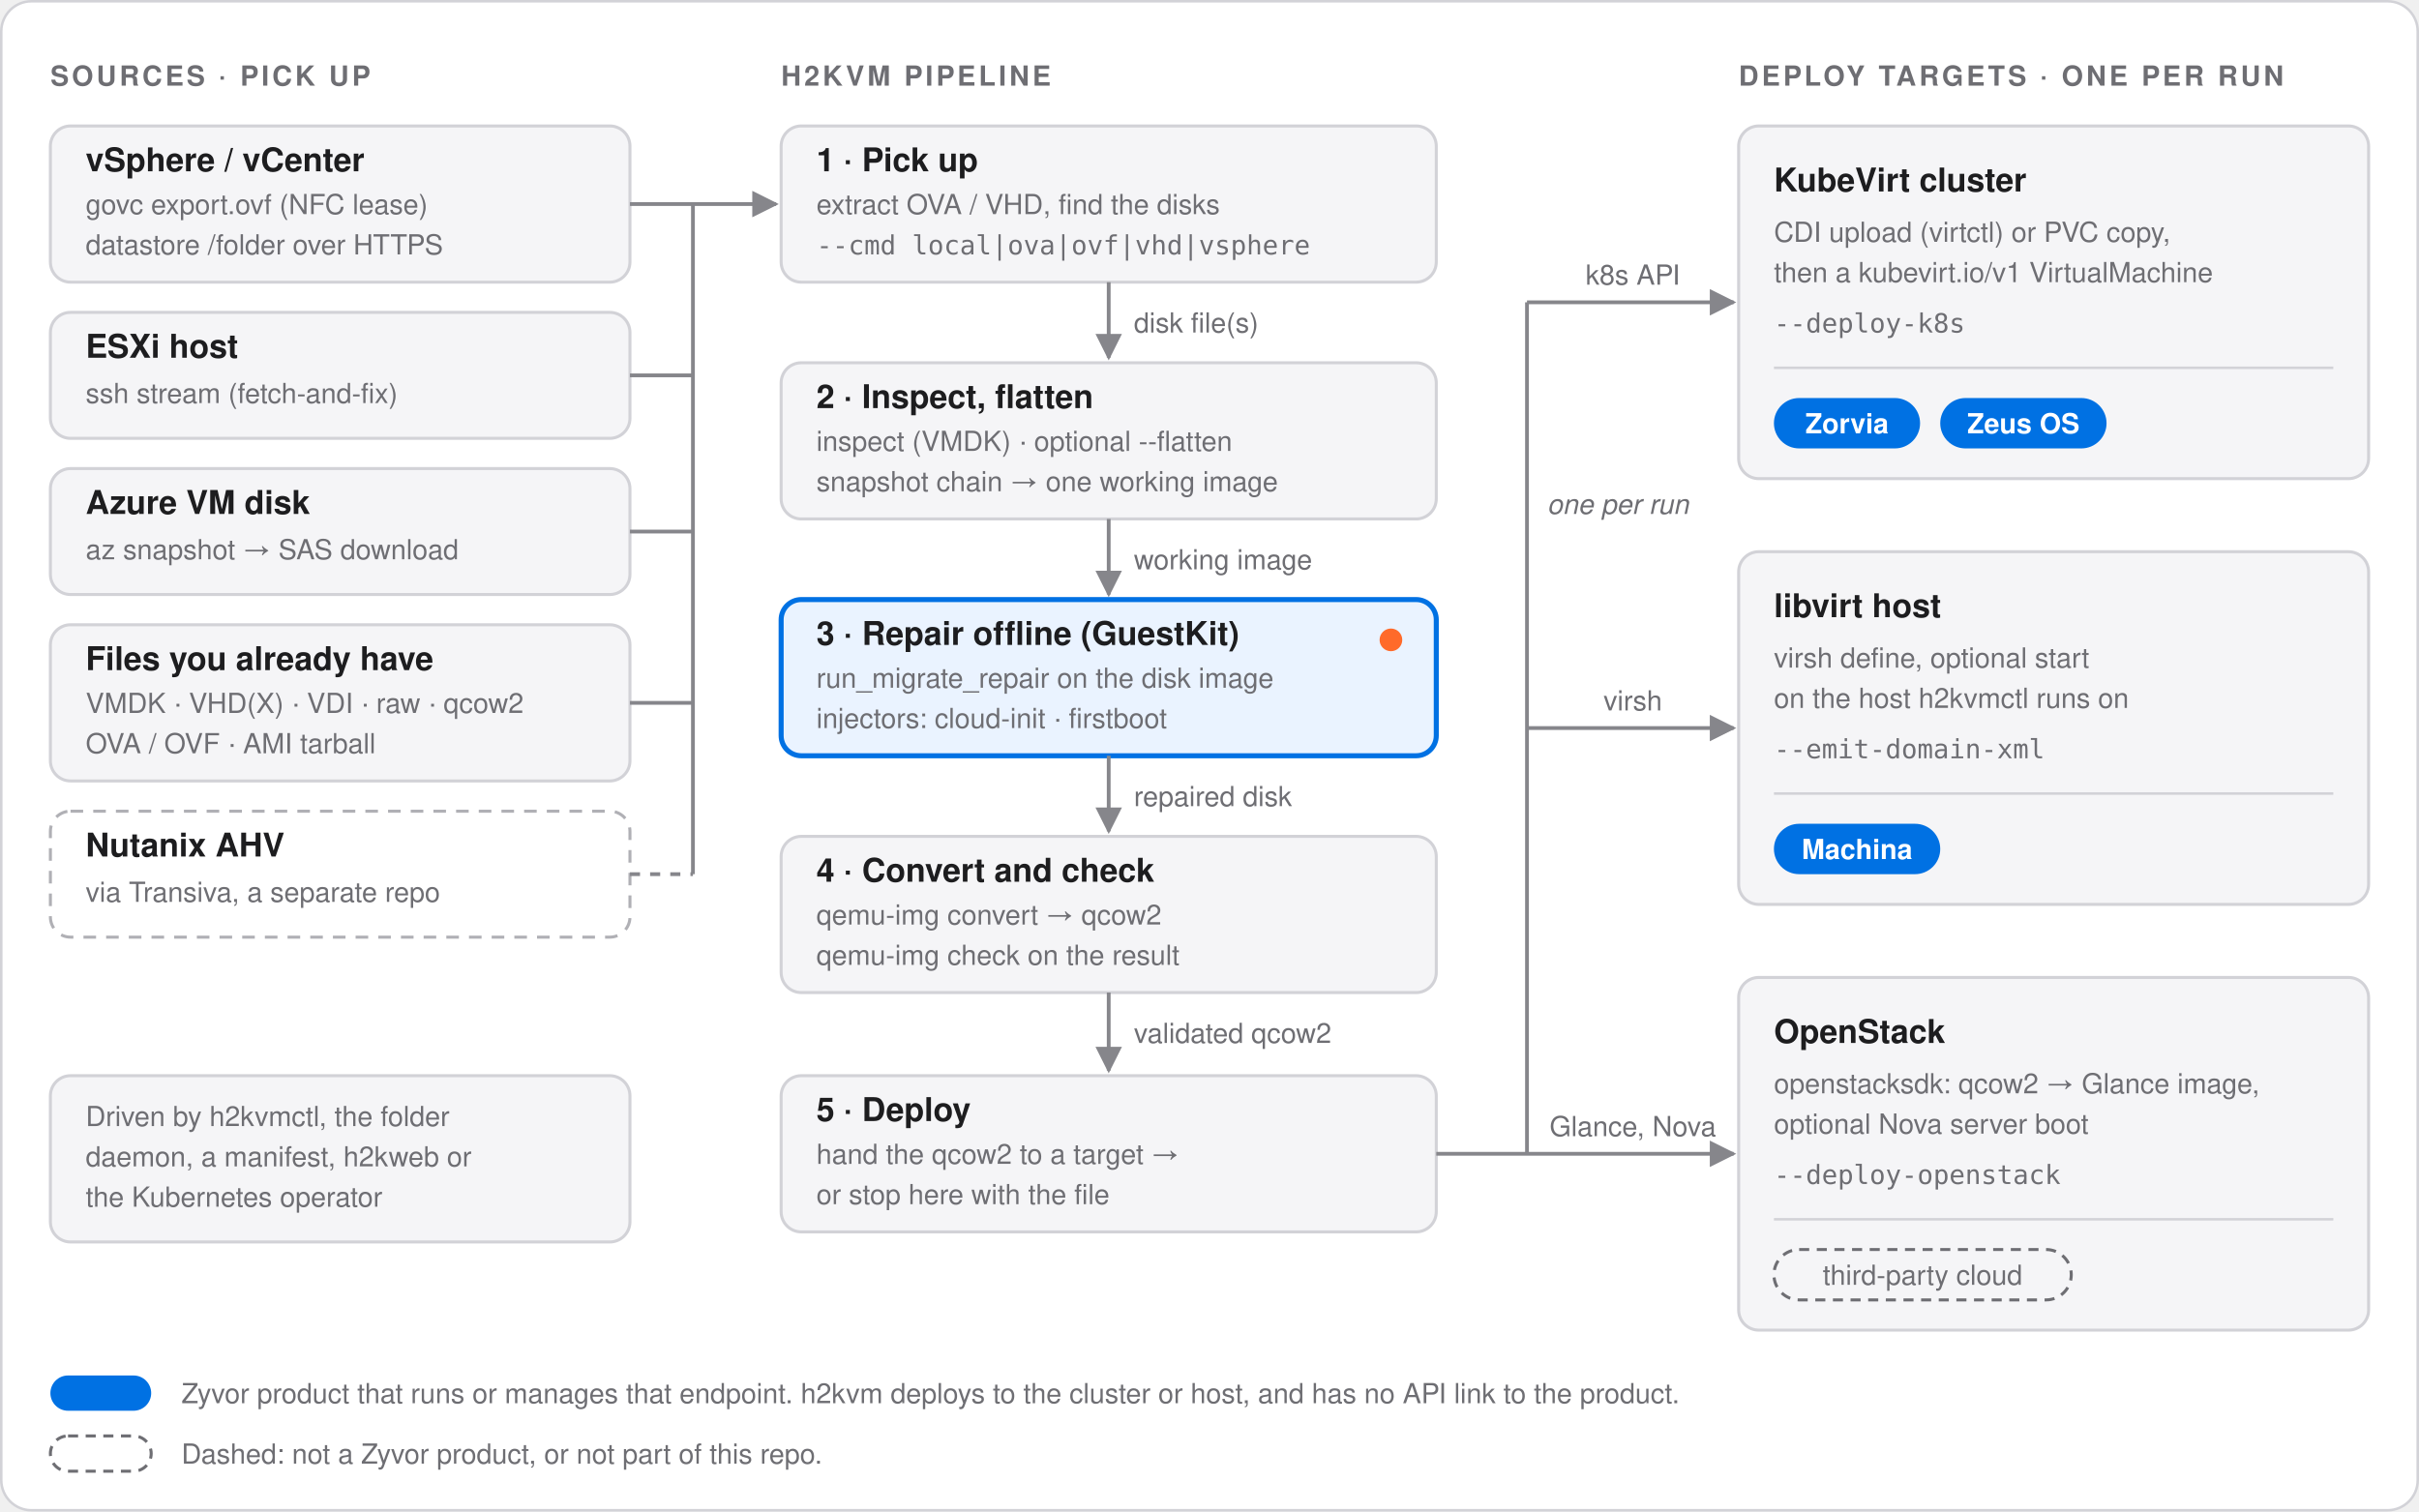
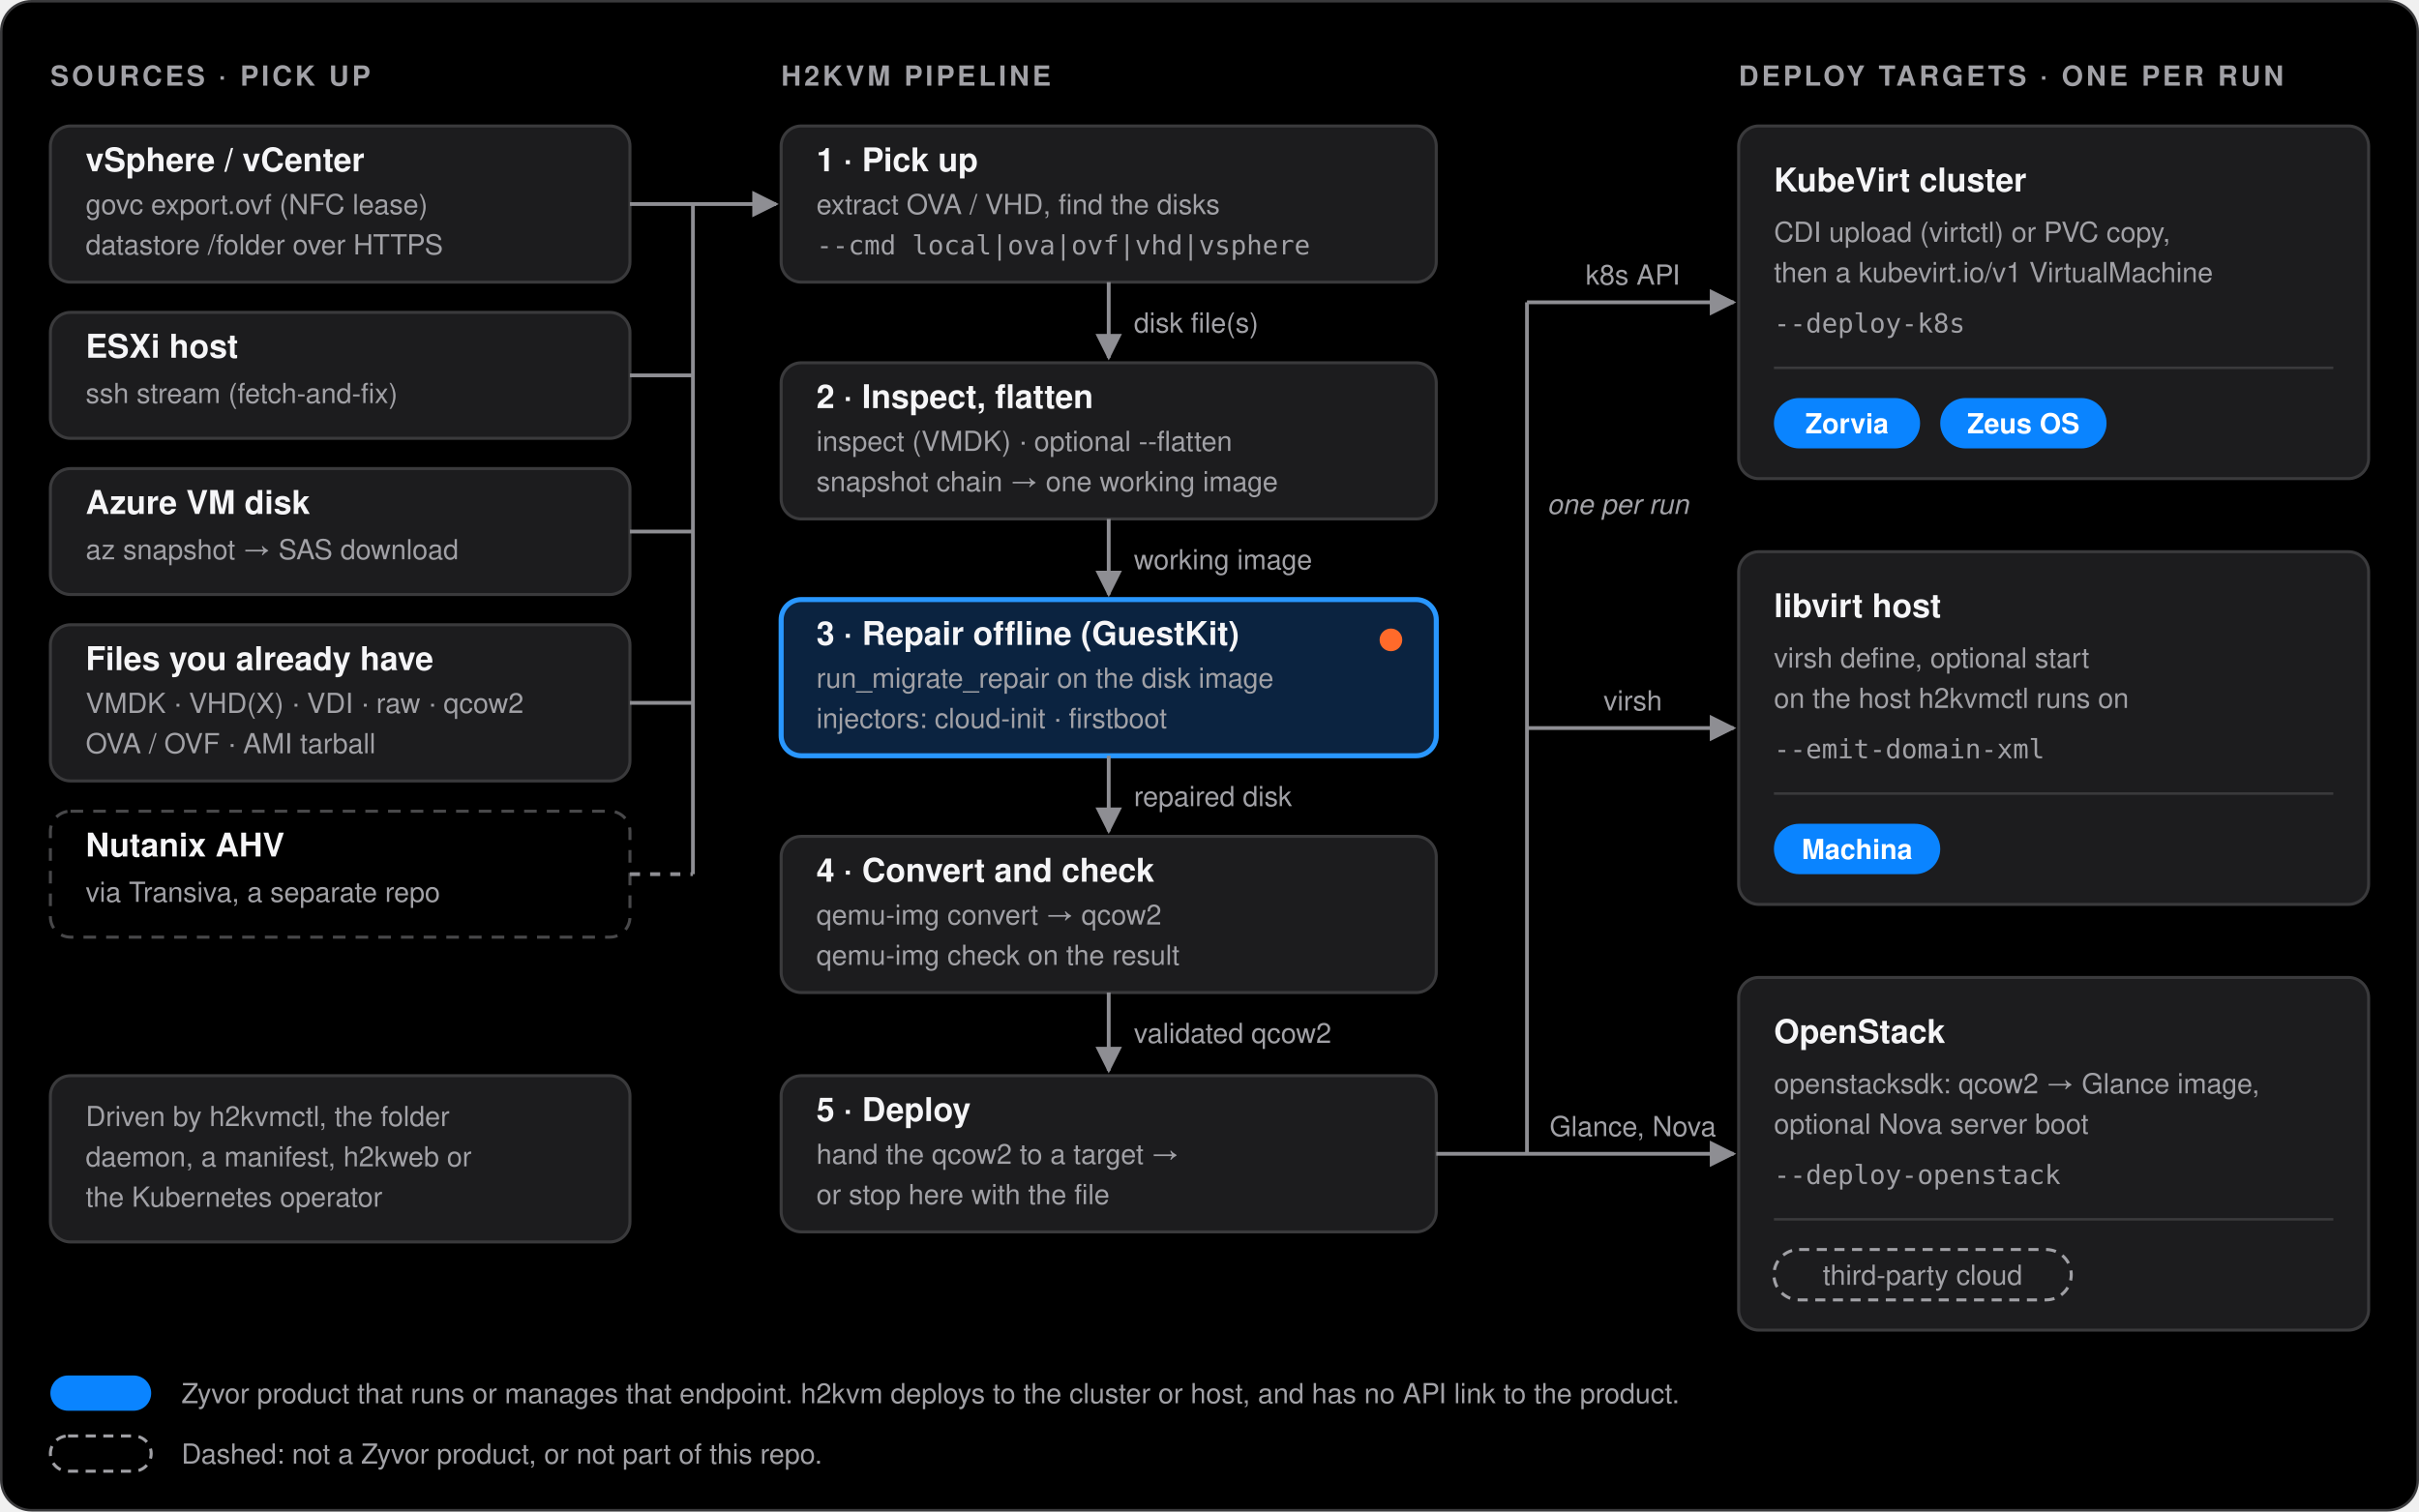
<svg xmlns="http://www.w3.org/2000/svg" viewBox="0 0 960 600" role="img" aria-labelledby="t d">
  <style>
    text { font-family: "Helvetica Neue", -apple-system, "Segoe UI", Helvetica, Arial, sans-serif; }
    .box { stroke-width: 1.2; }
    .hot { stroke-width: 2; }
    .ext { fill: none; stroke-width: 1.2; stroke-dasharray: 5 4; }
    .ln { stroke-width: 1.5; fill: none; }
    .lnd { stroke-width: 1.5; fill: none; stroke-dasharray: 4 4; }
    .div { stroke-width: 1; }
    .t { font-size: 13px; font-weight: 700; }
    .d { font-size: 11px; }
    .m { font-family: Menlo, ui-monospace, SFMono-Regular, Consolas, monospace; font-size: 10.5px; }
    .lbl { font-size: 11px; }
    .hdr { font-size: 11px; font-weight: 700; letter-spacing: 1.2px; }
    .chipt { font-size: 11px; font-weight: 700; text-anchor: middle; }
    .chipx { fill: none; stroke-width: 1.2; stroke-dasharray: 4 3; }
    .chipxt { font-size: 11px; text-anchor: middle; }
-     text { fill: #1d1d1f; }
-     .bg { fill: #ffffff; stroke: #d2d2d7; }
-     .box { fill: #f5f5f7; stroke: #d2d2d7; }
-     .hot { fill: #eaf3ff; stroke: #0071e3; }
-     .ext { stroke: #b0b0b5; }
-     .ln, .lnd { stroke: #86868b; }
-     .div { stroke: #d2d2d7; }
-     .ah { fill: #86868b; }
-     .chip { fill: #0071e3; }
+     text { fill: #f5f5f7; }
+     .bg { fill: #000000; stroke: #3a3a3c; }
+     .box { fill: #1c1c1e; stroke: #3a3a3c; }
+     .hot { fill: #0b2340; stroke: #2997ff; }
+     .ext { stroke: #48484a; }
+     .ln, .lnd { stroke: #8e8e93; }
+     .div { stroke: #3a3a3c; }
+     .ah { fill: #8e8e93; }
+     .chip { fill: #0a84ff; }
    .chipt { fill: #ffffff; }
-     .d, .m, .lbl, .hdr, .chipxt { fill: #6e6e73; }
-     .chipx { stroke: #6e6e73; }
-     @media (prefers-color-scheme: dark) {
-       text { fill: #f5f5f7; }
-       .bg { fill: #000000; stroke: #3a3a3c; }
-       .box { fill: #1c1c1e; stroke: #3a3a3c; }
-       .hot { fill: #0b2340; stroke: #2997ff; }
-       .ext { stroke: #48484a; }
-       .ln, .lnd { stroke: #8e8e93; }
-       .div { stroke: #3a3a3c; }
-       .ah { fill: #8e8e93; }
-       .chip { fill: #0a84ff; }
-       .chipt { fill: #ffffff; }
-       .d, .m, .lbl, .hdr, .chipxt { fill: #a1a1a6; }
-       .chipx { stroke: #a1a1a6; }
-     }
+     .d, .m, .lbl, .hdr, .chipxt { fill: #a1a1a6; }
+     .chipx { stroke: #a1a1a6; }
  </style>
  <defs>
    <marker id="ah" viewBox="0 0 10 10" refX="9" refY="5" markerWidth="7" markerHeight="7" orient="auto">
      <path class="ah" d="M0,0 L10,5 L0,10 z" />
    </marker>
  </defs>
  <rect class="bg" x="0.5" y="0.5" width="959" height="599" rx="12" />
  <text class="hdr" x="20" y="34">SOURCES · PICK UP</text>
  <text class="hdr" x="310" y="34">H2KVM PIPELINE</text>
  <text class="hdr" x="690" y="34">DEPLOY TARGETS · ONE PER RUN</text>
  <rect class="box" x="20" y="50" width="230" height="62" rx="8" />
  <text class="t" x="34" y="68">vSphere / vCenter</text>
  <text class="d" x="34" y="85">govc export.ovf (NFC lease)</text>
  <text class="d" x="34" y="101">datastore /folder over HTTPS</text>
  <rect class="box" x="20" y="124" width="230" height="50" rx="8" />
  <text class="t" x="34" y="142">ESXi host</text>
  <text class="d" x="34" y="160">ssh stream (fetch-and-fix)</text>
  <rect class="box" x="20" y="186" width="230" height="50" rx="8" />
  <text class="t" x="34" y="204">Azure VM disk</text>
  <text class="d" x="34" y="222">az snapshot → SAS download</text>
  <rect class="box" x="20" y="248" width="230" height="62" rx="8" />
  <text class="t" x="34" y="266">Files you already have</text>
  <text class="d" x="34" y="283">VMDK · VHD(X) · VDI · raw · qcow2</text>
  <text class="d" x="34" y="299">OVA / OVF · AMI tarball</text>
  <rect class="ext" x="20" y="322" width="230" height="50" rx="8" />
  <text class="t" x="34" y="340">Nutanix AHV</text>
  <text class="d" x="34" y="358">via Transiva, a separate repo</text>
  <line class="ln" x1="250" y1="149" x2="275" y2="149" />
  <line class="ln" x1="250" y1="211" x2="275" y2="211" />
  <line class="ln" x1="250" y1="279" x2="275" y2="279" />
  <line class="lnd" x1="250" y1="347" x2="275" y2="347" />
  <line class="ln" x1="275" y1="81" x2="275" y2="347" />
  <line class="ln" x1="250" y1="81" x2="308" y2="81" marker-end="url(#ah)" />
  <rect class="box" x="310" y="50" width="260" height="62" rx="8" />
  <text class="t" x="324" y="68">1 · Pick up</text>
  <text class="d" x="324" y="85">extract OVA / VHD, find the disks</text>
  <text class="m" x="324" y="101">--cmd local|ova|ovf|vhd|vsphere</text>
  <line class="ln" x1="440" y1="112" x2="440" y2="142" marker-end="url(#ah)" />
  <text class="lbl" x="450" y="132">disk file(s)</text>
  <rect class="box" x="310" y="144" width="260" height="62" rx="8" />
  <text class="t" x="324" y="162">2 · Inspect, flatten</text>
  <text class="d" x="324" y="179">inspect (VMDK) · optional --flatten</text>
  <text class="d" x="324" y="195">snapshot chain → one working image</text>
  <line class="ln" x1="440" y1="206" x2="440" y2="236" marker-end="url(#ah)" />
  <text class="lbl" x="450" y="226">working image</text>
  <rect class="hot" x="310" y="238" width="260" height="62" rx="8" />
  <text class="t" x="324" y="256">3 · Repair offline (GuestKit)</text>
  <circle cx="552" cy="254" r="4.5" fill="#ff6a2a" />
  <text class="d" x="324" y="273">run_migrate_repair on the disk image</text>
  <text class="d" x="324" y="289">injectors: cloud-init · firstboot</text>
  <line class="ln" x1="440" y1="300" x2="440" y2="330" marker-end="url(#ah)" />
  <text class="lbl" x="450" y="320">repaired disk</text>
  <rect class="box" x="310" y="332" width="260" height="62" rx="8" />
  <text class="t" x="324" y="350">4 · Convert and check</text>
  <text class="d" x="324" y="367">qemu-img convert → qcow2</text>
  <text class="d" x="324" y="383">qemu-img check on the result</text>
  <line class="ln" x1="440" y1="394" x2="440" y2="425" marker-end="url(#ah)" />
  <text class="lbl" x="450" y="414">validated qcow2</text>
  <rect class="box" x="310" y="427" width="260" height="62" rx="8" />
  <text class="t" x="324" y="445">5 · Deploy</text>
  <text class="d" x="324" y="462">hand the qcow2 to a target →</text>
  <text class="d" x="324" y="478">or stop here with the file</text>
  <line class="ln" x1="570" y1="458" x2="688" y2="458" marker-end="url(#ah)" />
  <line class="ln" x1="606" y1="120" x2="606" y2="458" />
  <line class="ln" x1="606" y1="120" x2="688" y2="120" marker-end="url(#ah)" />
  <line class="ln" x1="606" y1="289" x2="688" y2="289" marker-end="url(#ah)" />
  <text class="lbl" x="648" y="113" text-anchor="middle">k8s API</text>
  <text class="lbl" x="648" y="282" text-anchor="middle">virsh</text>
  <text class="lbl" x="648" y="451" text-anchor="middle">Glance, Nova</text>
  <text class="lbl" x="614" y="204" font-style="italic">one per run</text>
  <rect class="box" x="690" y="50" width="250" height="140" rx="8" />
  <text class="t" x="704" y="76">KubeVirt cluster</text>
  <text class="d" x="704" y="96">CDI upload (virtctl) or PVC copy,</text>
  <text class="d" x="704" y="112">then a kubevirt.io/v1 VirtualMachine</text>
  <text class="m" x="704" y="132">--deploy-k8s</text>
  <line class="div" x1="704" y1="146" x2="926" y2="146" />
  <rect class="chip" x="704" y="158" width="58" height="20" rx="10" />
  <text class="chipt" x="733" y="172">Zorvia</text>
  <rect class="chip" x="770" y="158" width="66" height="20" rx="10" />
  <text class="chipt" x="803" y="172">Zeus OS</text>
  <rect class="box" x="690" y="219" width="250" height="140" rx="8" />
  <text class="t" x="704" y="245">libvirt host</text>
  <text class="d" x="704" y="265">virsh define, optional start</text>
  <text class="d" x="704" y="281">on the host h2kvmctl runs on</text>
  <text class="m" x="704" y="301">--emit-domain-xml</text>
  <line class="div" x1="704" y1="315" x2="926" y2="315" />
  <rect class="chip" x="704" y="327" width="66" height="20" rx="10" />
  <text class="chipt" x="737" y="341">Machina</text>
  <rect class="box" x="690" y="388" width="250" height="140" rx="8" />
  <text class="t" x="704" y="414">OpenStack</text>
  <text class="d" x="704" y="434">openstacksdk: qcow2 → Glance image,</text>
  <text class="d" x="704" y="450">optional Nova server boot</text>
  <text class="m" x="704" y="470">--deploy-openstack</text>
  <line class="div" x1="704" y1="484" x2="926" y2="484" />
  <rect class="chipx" x="704" y="496" width="118" height="20" rx="10" />
  <text class="chipxt" x="763" y="510">third-party cloud</text>
  <rect class="box" x="20" y="427" width="230" height="66" rx="8" />
  <text class="d" x="34" y="447">Driven by h2kvmctl, the folder</text>
  <text class="d" x="34" y="463">daemon, a manifest, h2kweb or</text>
  <text class="d" x="34" y="479">the Kubernetes operator</text>
  <rect class="chip" x="20" y="546" width="40" height="14" rx="7" />
  <text class="d" x="72" y="557">Zyvor product that runs or manages that endpoint. h2kvm deploys to the cluster or host, and has no API link to the product.</text>
  <rect class="chipx" x="20" y="570" width="40" height="14" rx="7" />
  <text class="d" x="72" y="581">Dashed: not a Zyvor product, or not part of this repo.</text>
</svg>
